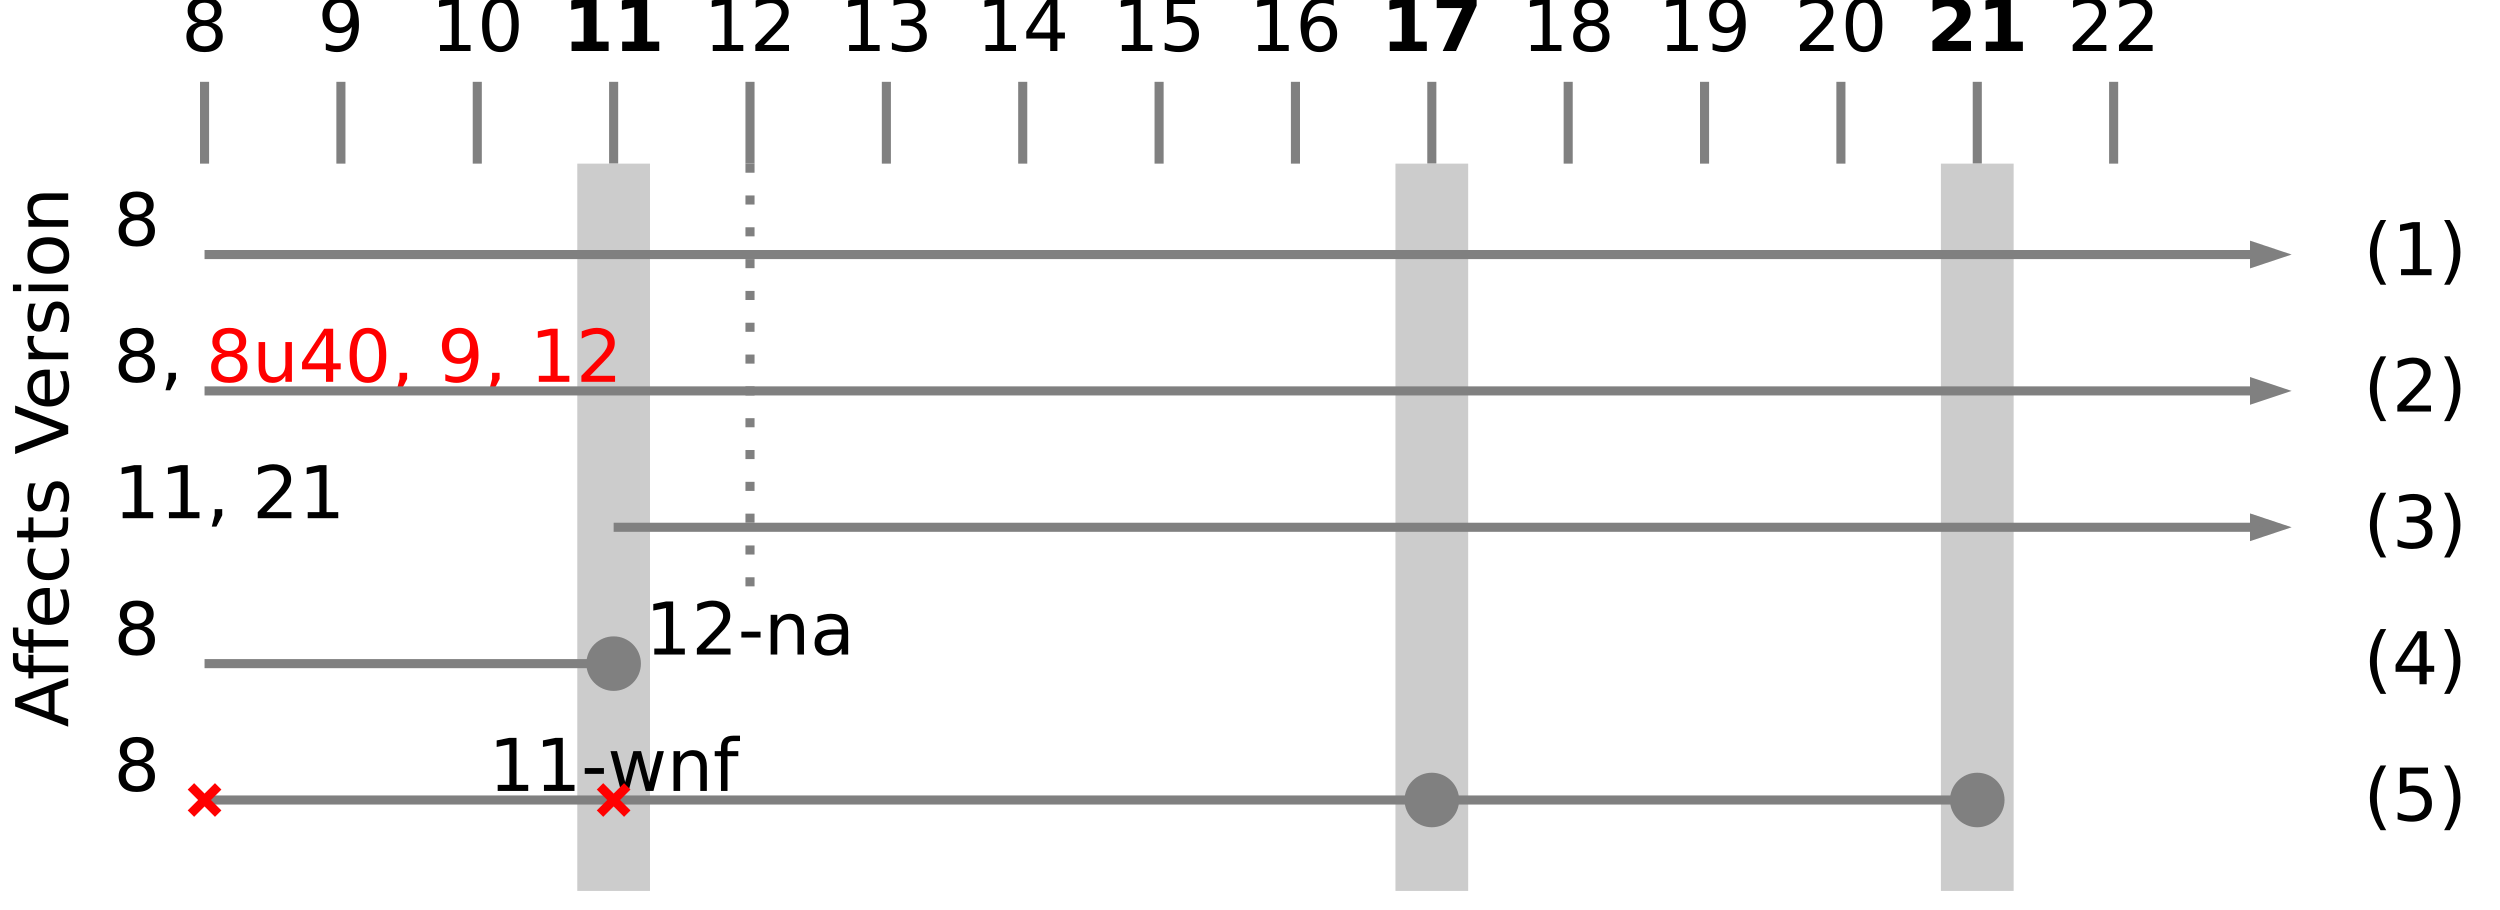
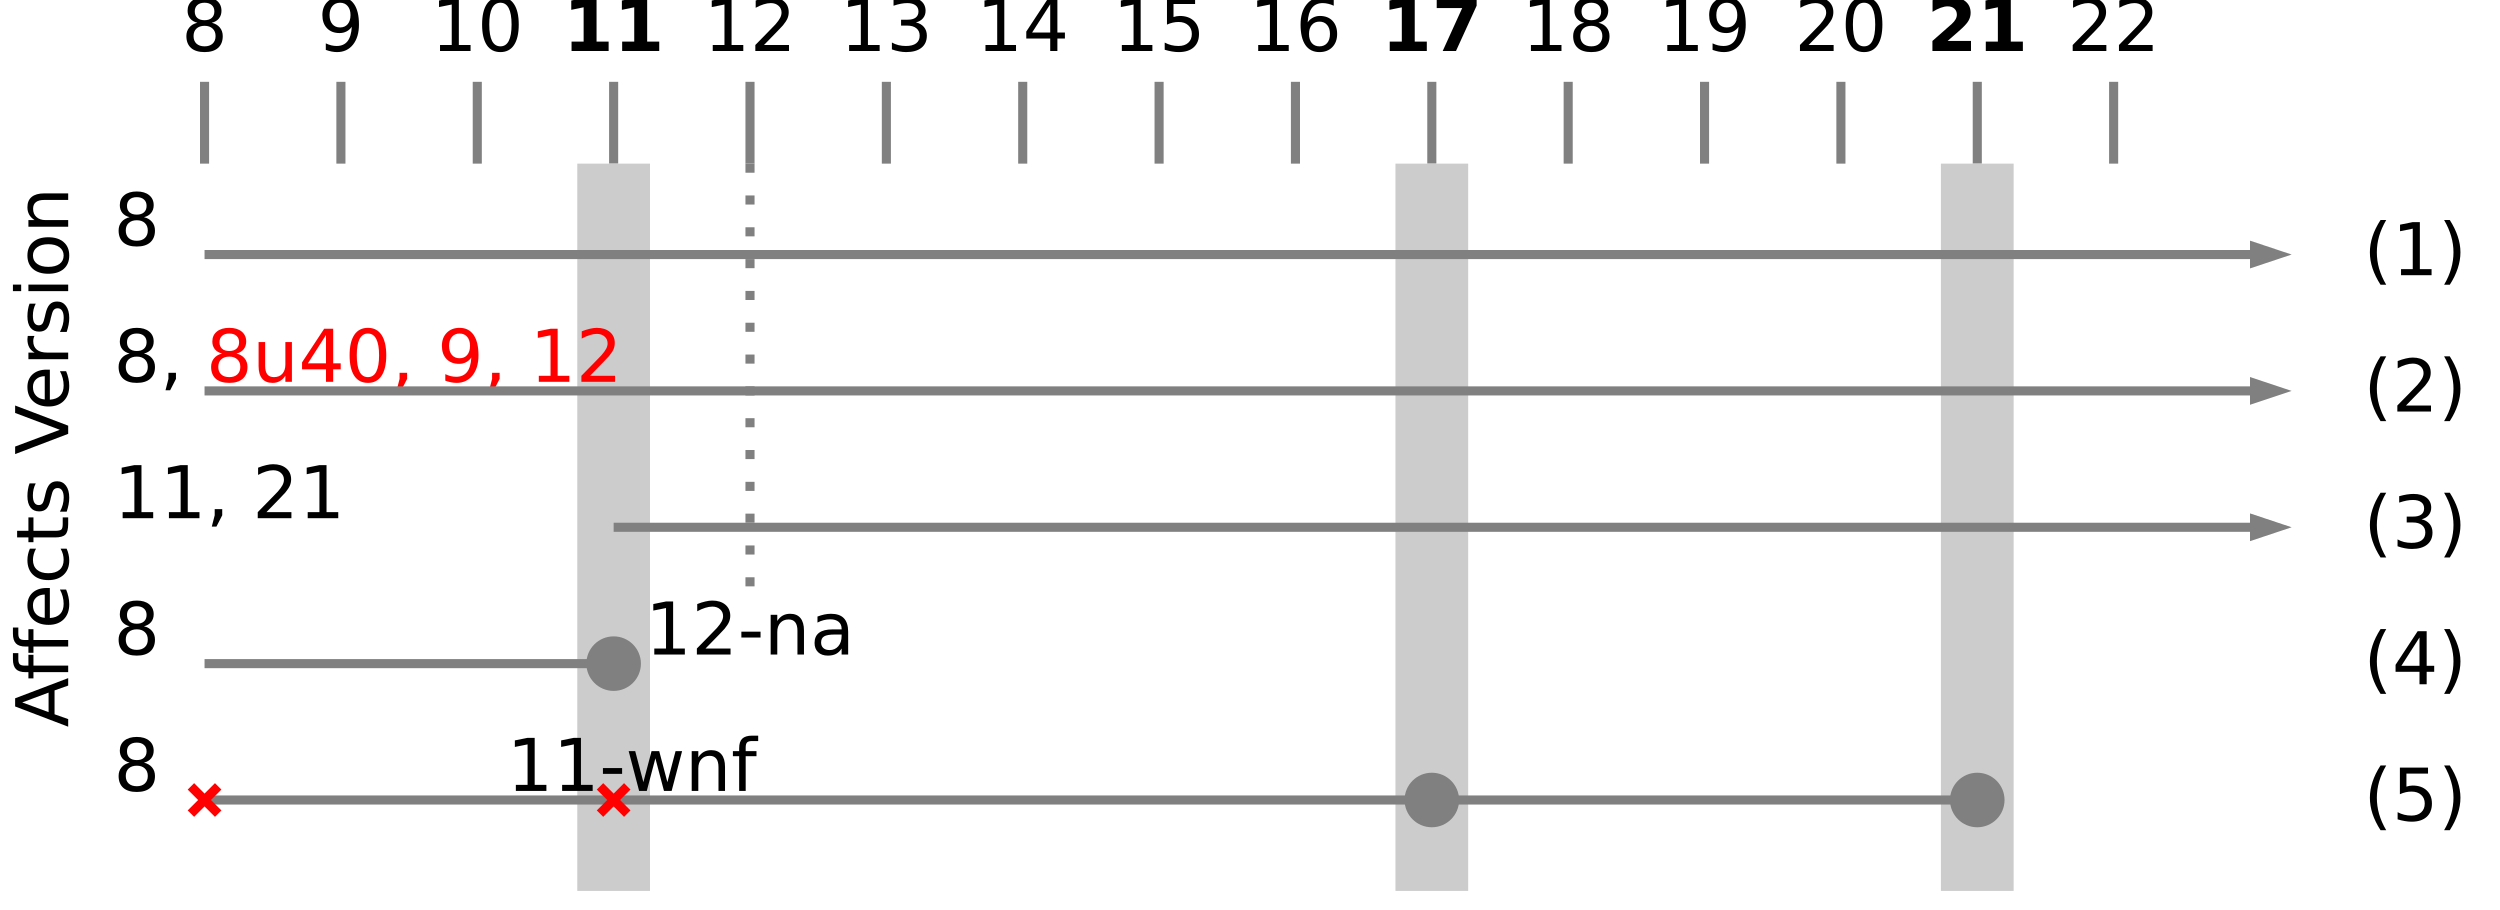
<svg xmlns="http://www.w3.org/2000/svg" xmlns:xlink="http://www.w3.org/1999/xlink" width="550" height="200" version="1.1">
  <style>
        rect {
            fill: none;
            stroke: black;
            stroke-width: 1;
        }
        text {
            font: 16px 'DejaVu Sans', sans-serif;
        }
        #head text {
            text-anchor: middle;
            dominant-baseline: text-bottom;
        }
        #refs text {
            dominant-baseline: middle;
        }
        text.lts {
            font-weight: bold;
        }
        #headlines line, #timeline path {
            stroke: #808080;
            stroke-width: 2;
        }
        #lts-lines line {
            stroke: #CCCCCC;
            stroke-width: 16;
        }
    </style>
  <text x="15" y="160" transform="rotate(-90 15, 160)">Affects Version</text>
  <g id="head">
    <text x="45" y="15">8</text>
    <text x="75" y="15">9</text>
    <text x="105" y="15">10</text>
    <text x="135" y="15" class="lts">11</text>
    <text x="165" y="15">12</text>
    <text x="195" y="15">13</text>
    <text x="225" y="15">14</text>
    <text x="255" y="15">15</text>
    <text x="285" y="15">16</text>
    <text x="315" y="15" class="lts">17</text>
    <text x="345" y="15">18</text>
    <text x="375" y="15">19</text>
    <text x="405" y="15">20</text>
    <text x="435" y="15" class="lts">21</text>
    <text x="465" y="15">22</text>
  </g>
  <g id="headlines">
    <line x1="45" y1="18" x2="45" y2="36" />
    <line x1="75" y1="18" x2="75" y2="36" />
    <line x1="105" y1="18" x2="105" y2="36" />
    <line x1="135" y1="18" x2="135" y2="36" />
    <line x1="165" y1="18" x2="165" y2="36" />
    <line x1="165" y1="36" x2="165" y2="130" stroke-dasharray="2 5" />
    <line x1="195" y1="18" x2="195" y2="36" />
    <line x1="225" y1="18" x2="225" y2="36" />
    <line x1="255" y1="18" x2="255" y2="36" />
    <line x1="285" y1="18" x2="285" y2="36" />
    <line x1="315" y1="18" x2="315" y2="36" />
    <line x1="345" y1="18" x2="345" y2="36" />
    <line x1="375" y1="18" x2="375" y2="36" />
    <line x1="405" y1="18" x2="405" y2="36" />
    <line x1="435" y1="18" x2="435" y2="36" />
    <line x1="465" y1="18" x2="465" y2="36" />
  </g>
  <g id="lts-lines">
    <line x1="135" y1="36" x2="135" y2="196" />
    <line x1="315" y1="36" x2="315" y2="196" />
    <line x1="435" y1="36" x2="435" y2="196" />
  </g>
  <g id="timeline">
    <defs>
      <marker id="arrow" viewBox="0 0 20 18" refX="0" refY="9" markerWidth="20" markerHeight="9" orient="auto">
        <path d="M 0 7 L 6 9 L 0 11 Z" fill="#808080" />
      </marker>
      <marker id="circle" viewBox="0 0 12 12" refX="6" refY="6" markerWidth="12" markerHeight="12" orient="auto">
        <circle cx="6" cy="6" r="3" fill="#808080" />
      </marker>
    </defs>
    <text x="25" y="54">8</text>
    <path d="M 45, 56 L 495, 56" marker-end="url(#arrow)" />
    <text x="25" y="84">8,
        <tspan fill="red">8u40, 9, 12</tspan>
    </text>
    <path d="M 45, 86 L 495, 86" marker-end="url(#arrow)" />
    <text x="25" y="114">11, 21</text>
    <path d="M 135, 116 L 495, 116" marker-end="url(#arrow)" />
    <text x="25" y="144">8</text>
    <text x="165" y="144" text-anchor="middle">12-na</text>
    <path d="M  45, 146 L 135, 146" marker-end="url(#circle)" />
    <text x="25" y="174">8</text>
-     <text x="135" y="174" style="text-anchor: middle">11-wnf</text>
+     <text x="139" y="174" style="text-anchor: middle">11-wnf</text>
    <path d="M 45, 176 L 315, 176 L 435, 176" marker-mid="url(#circle)" marker-end="url(#circle)" />
    <g id="red-cross">
      <path d="M 132, 173 L 138, 179                  M 138, 173 L 132, 179" style="stroke: red" />
    </g>
    <use x="-90" y="0" xlink:href="#red-cross" stroke-width="2" />
  </g>
  <g id="refs">
    <text x="520" y="56">(1)</text>
    <text x="520" y="86">(2)</text>
    <text x="520" y="116">(3)</text>
    <text x="520" y="146">(4)</text>
    <text x="520" y="176">(5)</text>
  </g>
</svg>
